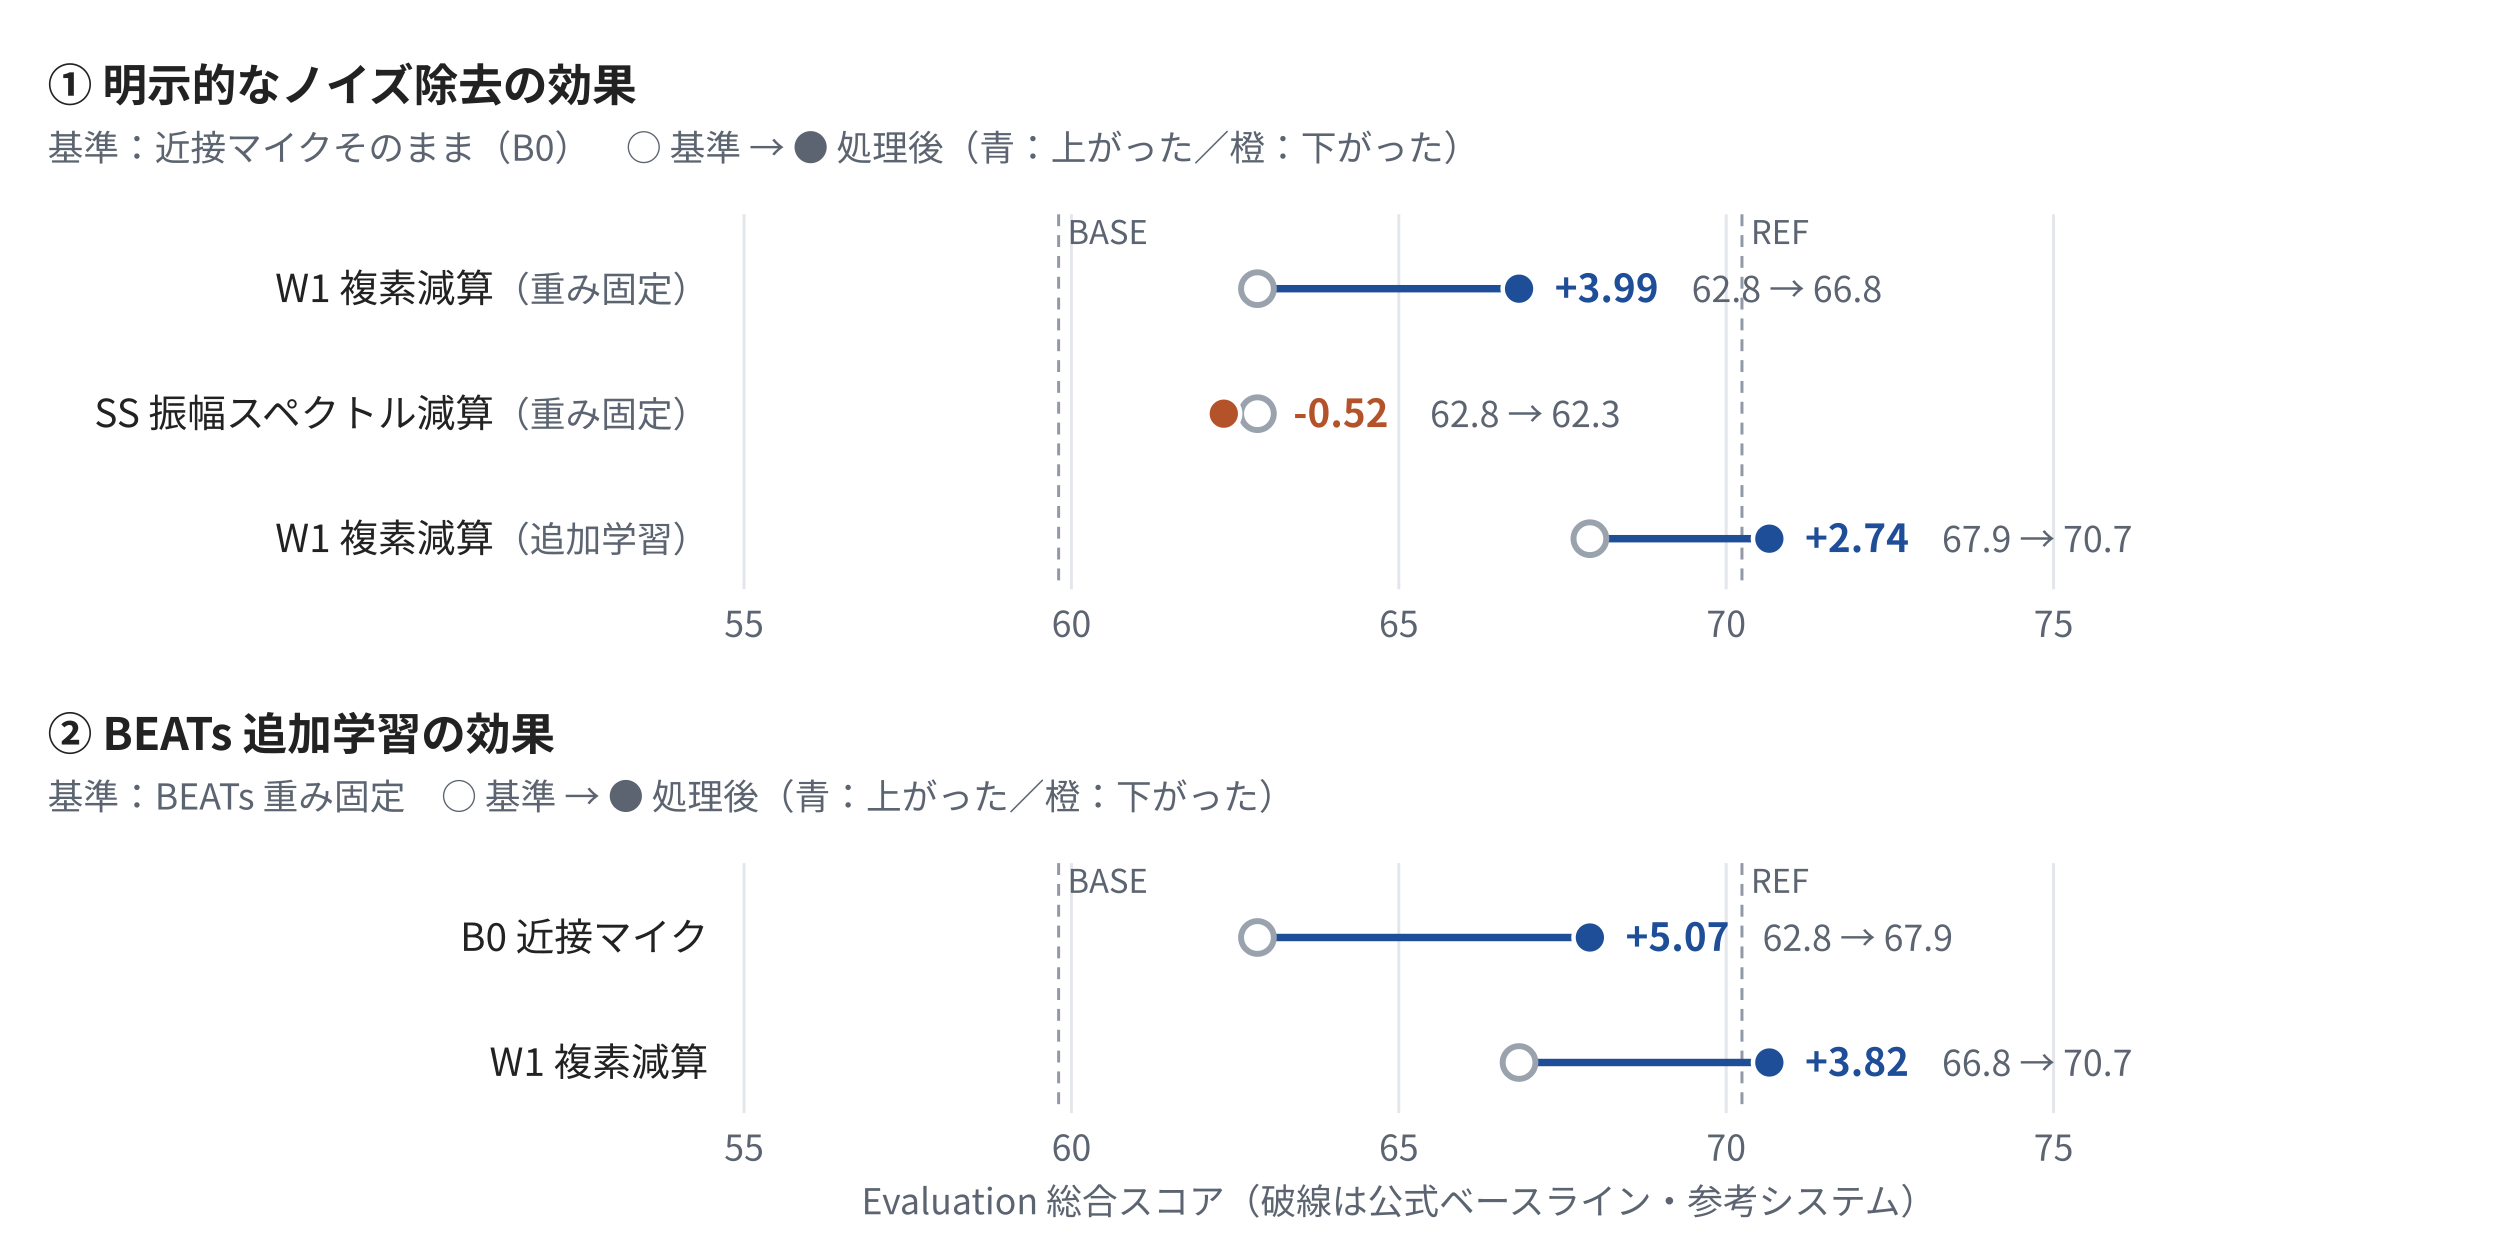
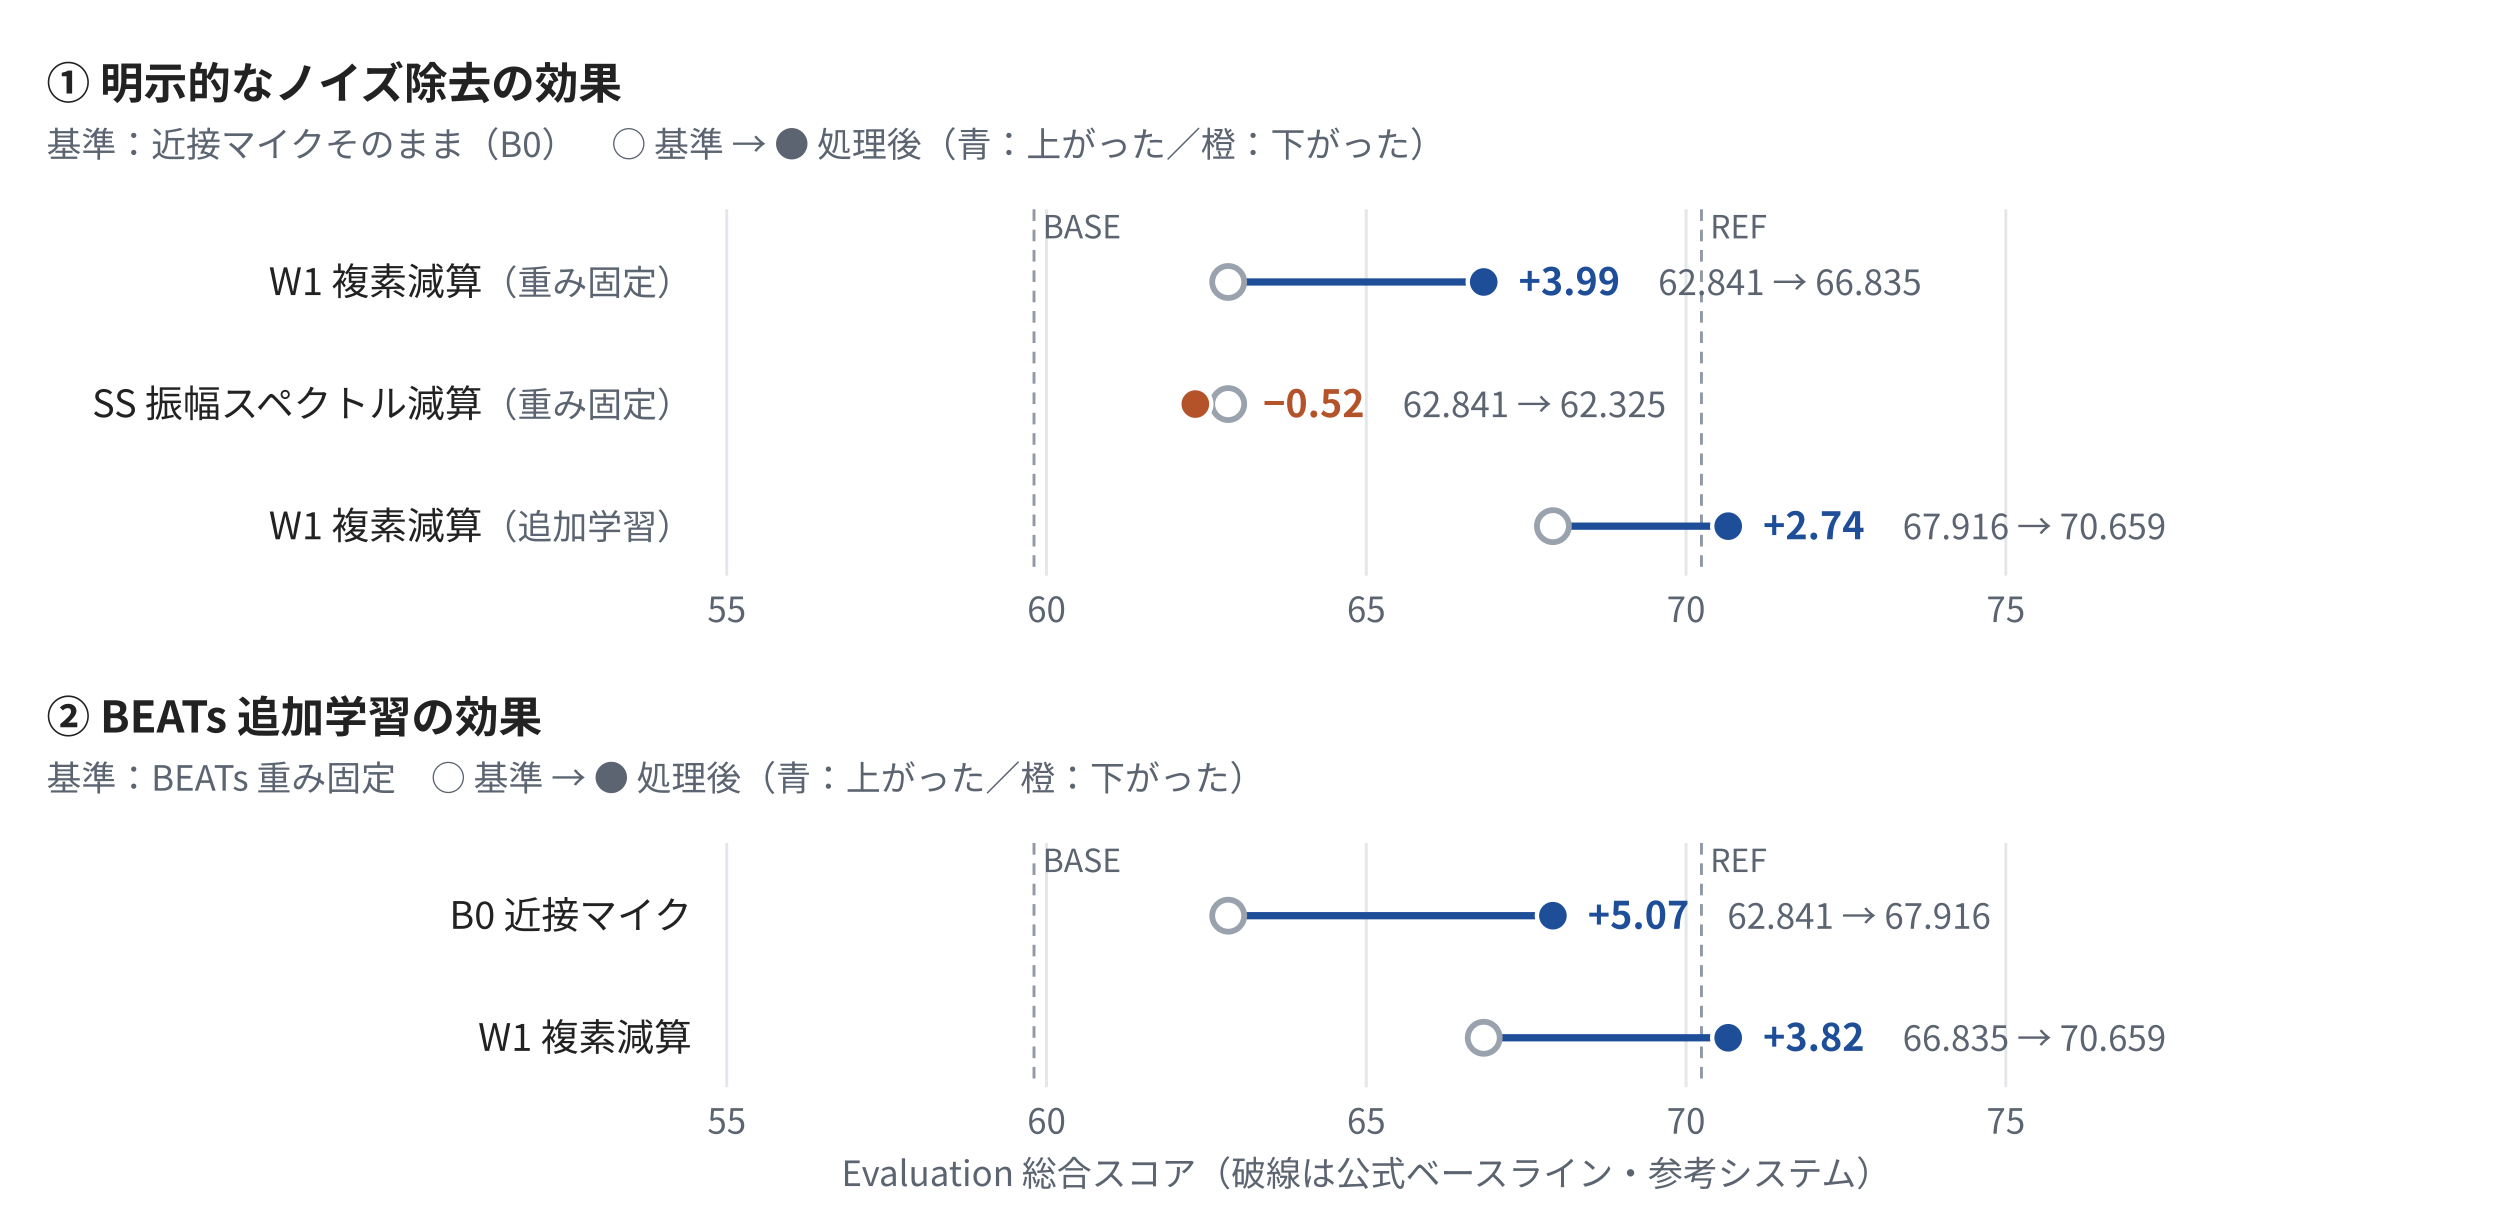
- <svg xmlns="http://www.w3.org/2000/svg" width="840" height="420" viewBox="0 0 840 420" font-family="'Hiragino Sans','Noto Sans CJK JP','Yu Gothic',Meiryo,sans-serif" font-size="13">
-   <rect width="840" height="420" fill="#ffffff" />
+ <svg xmlns="http://www.w3.org/2000/svg" width="860" height="420" viewBox="0 0 860 420" font-family="'Hiragino Sans','Noto Sans CJK JP','Yu Gothic',Meiryo,sans-serif" font-size="13">
+   <rect width="860" height="420" fill="#ffffff" />
  <text x="16" y="34" font-size="15" font-weight="bold" fill="#222222">① 明示的なノイズ除去の効果</text>
  <text x="16" y="54" font-size="12" fill="#5b6470">基準：近接マイクそのまま（B0）　○ 基準 → ● 処理後（青：上がった／橙：下がった）</text>
  <line x1="250.0" y1="72" x2="250.0" y2="198" stroke="#e3e6ea" />
  <text x="250.0" y="214" text-anchor="middle" font-size="12" fill="#5b6470">55</text>
  <line x1="360.0" y1="72" x2="360.0" y2="198" stroke="#e3e6ea" />
  <text x="360.0" y="214" text-anchor="middle" font-size="12" fill="#5b6470">60</text>
  <line x1="470.0" y1="72" x2="470.0" y2="198" stroke="#e3e6ea" />
  <text x="470.0" y="214" text-anchor="middle" font-size="12" fill="#5b6470">65</text>
  <line x1="580.0" y1="72" x2="580.0" y2="198" stroke="#e3e6ea" />
  <text x="580.0" y="214" text-anchor="middle" font-size="12" fill="#5b6470">70</text>
  <line x1="690.0" y1="72" x2="690.0" y2="198" stroke="#e3e6ea" />
  <text x="690.0" y="214" text-anchor="middle" font-size="12" fill="#5b6470">75</text>
  <line x1="355.7" y1="72" x2="355.7" y2="198" stroke="#9099a5" stroke-dasharray="4 3" />
  <text x="358.7" y="82" font-size="11" fill="#5b6470">BASE</text>
  <line x1="585.3" y1="72" x2="585.3" y2="198" stroke="#9099a5" stroke-dasharray="4 3" />
  <text x="588.3" y="82" font-size="11" fill="#5b6470">REF</text>
  <text x="238" y="101.5" text-anchor="end" fill="#222222">W1 複素減算<tspan fill="#5b6470" font-size="12">（重み固定）</tspan>
  </text>
  <line x1="422.5" y1="97.0" x2="510.4" y2="97.0" stroke="#1f4e99" stroke-width="2.5" />
  <circle cx="422.5" cy="97.0" r="5.5" fill="#ffffff" stroke="#9aa3ad" stroke-width="2" />
  <circle cx="510.4" cy="97.0" r="5.5" fill="#1f4e99" stroke="#ffffff" stroke-width="1.5" />
  <text x="522.4" y="101.5" fill="#1f4e99" font-weight="bold">+3.99</text>
-   <text x="568.4" y="101.5" fill="#5b6470" font-size="12">62.8 → 66.8</text>
+   <text x="570.4" y="101.5" fill="#5b6470" font-size="12">62.841 → 66.835</text>
  <text x="238" y="143.5" text-anchor="end" fill="#222222">SS 振幅スペクトル減算<tspan fill="#5b6470" font-size="12">（重み固定）</tspan>
  </text>
  <line x1="422.5" y1="139.0" x2="411.2" y2="139.0" stroke="#b4532a" stroke-width="2.5" />
  <circle cx="422.5" cy="139.0" r="5.5" fill="#ffffff" stroke="#9aa3ad" stroke-width="2" />
  <circle cx="411.2" cy="139.0" r="5.5" fill="#b4532a" stroke="#ffffff" stroke-width="1.5" />
-   <text x="434.5" y="143.5" fill="#b4532a" font-weight="bold">-0.52</text>
-   <text x="480.5" y="143.5" fill="#5b6470" font-size="12">62.8 → 62.3</text>
+   <text x="434.5" y="143.5" fill="#b4532a" font-weight="bold">−0.52</text>
+   <text x="482.5" y="143.5" fill="#5b6470" font-size="12">62.841 → 62.325</text>
  <text x="238" y="185.5" text-anchor="end" fill="#222222">W1 複素減算<tspan fill="#5b6470" font-size="12">（追加学習）</tspan>
  </text>
  <line x1="534.2" y1="181.0" x2="594.5" y2="181.0" stroke="#1f4e99" stroke-width="2.5" />
  <circle cx="534.2" cy="181.0" r="5.5" fill="#ffffff" stroke="#9aa3ad" stroke-width="2" />
  <circle cx="594.5" cy="181.0" r="5.5" fill="#1f4e99" stroke="#ffffff" stroke-width="1.5" />
  <text x="606.5" y="185.5" fill="#1f4e99" font-weight="bold">+2.74</text>
-   <text x="652.5" y="185.5" fill="#5b6470" font-size="12">67.9 → 70.7</text>
+   <text x="654.5" y="185.5" fill="#5b6470" font-size="12">67.916 → 70.659</text>
  <text x="16" y="252" font-size="15" font-weight="bold" fill="#222222">② BEATs 追加学習の効果</text>
  <text x="16" y="272" font-size="12" fill="#5b6470">基準：BEATs 重み固定　○ 基準 → ● 処理後（青：上がった／橙：下がった）</text>
  <line x1="250.0" y1="290" x2="250.0" y2="374" stroke="#e3e6ea" />
  <text x="250.0" y="390" text-anchor="middle" font-size="12" fill="#5b6470">55</text>
  <line x1="360.0" y1="290" x2="360.0" y2="374" stroke="#e3e6ea" />
  <text x="360.0" y="390" text-anchor="middle" font-size="12" fill="#5b6470">60</text>
  <line x1="470.0" y1="290" x2="470.0" y2="374" stroke="#e3e6ea" />
  <text x="470.0" y="390" text-anchor="middle" font-size="12" fill="#5b6470">65</text>
  <line x1="580.0" y1="290" x2="580.0" y2="374" stroke="#e3e6ea" />
  <text x="580.0" y="390" text-anchor="middle" font-size="12" fill="#5b6470">70</text>
  <line x1="690.0" y1="290" x2="690.0" y2="374" stroke="#e3e6ea" />
  <text x="690.0" y="390" text-anchor="middle" font-size="12" fill="#5b6470">75</text>
  <line x1="355.7" y1="290" x2="355.7" y2="374" stroke="#9099a5" stroke-dasharray="4 3" />
  <text x="358.7" y="300" font-size="11" fill="#5b6470">BASE</text>
  <line x1="585.3" y1="290" x2="585.3" y2="374" stroke="#9099a5" stroke-dasharray="4 3" />
  <text x="588.3" y="300" font-size="11" fill="#5b6470">REF</text>
  <text x="238" y="319.5" text-anchor="end" fill="#222222">B0 近接マイク</text>
  <line x1="422.5" y1="315.0" x2="534.2" y2="315.0" stroke="#1f4e99" stroke-width="2.5" />
  <circle cx="422.5" cy="315.0" r="5.5" fill="#ffffff" stroke="#9aa3ad" stroke-width="2" />
  <circle cx="534.2" cy="315.0" r="5.5" fill="#1f4e99" stroke="#ffffff" stroke-width="1.5" />
  <text x="546.2" y="319.5" fill="#1f4e99" font-weight="bold">+5.07</text>
-   <text x="592.2" y="319.5" fill="#5b6470" font-size="12">62.8 → 67.9</text>
+   <text x="594.2" y="319.5" fill="#5b6470" font-size="12">62.841 → 67.916</text>
  <text x="238" y="361.5" text-anchor="end" fill="#222222">W1 複素減算</text>
  <line x1="510.4" y1="357.0" x2="594.5" y2="357.0" stroke="#1f4e99" stroke-width="2.5" />
  <circle cx="510.4" cy="357.0" r="5.5" fill="#ffffff" stroke="#9aa3ad" stroke-width="2" />
  <circle cx="594.5" cy="357.0" r="5.5" fill="#1f4e99" stroke="#ffffff" stroke-width="1.5" />
  <text x="606.5" y="361.5" fill="#1f4e99" font-weight="bold">+3.82</text>
-   <text x="652.5" y="361.5" fill="#5b6470" font-size="12">66.8 → 70.7</text>
+   <text x="654.5" y="361.5" fill="#5b6470" font-size="12">66.835 → 70.659</text>
  <text x="470.0" y="408" text-anchor="middle" font-size="12" fill="#5b6470">Evaluation 総合スコア（破線は公式ベースライン・参考システム）</text>
</svg>
